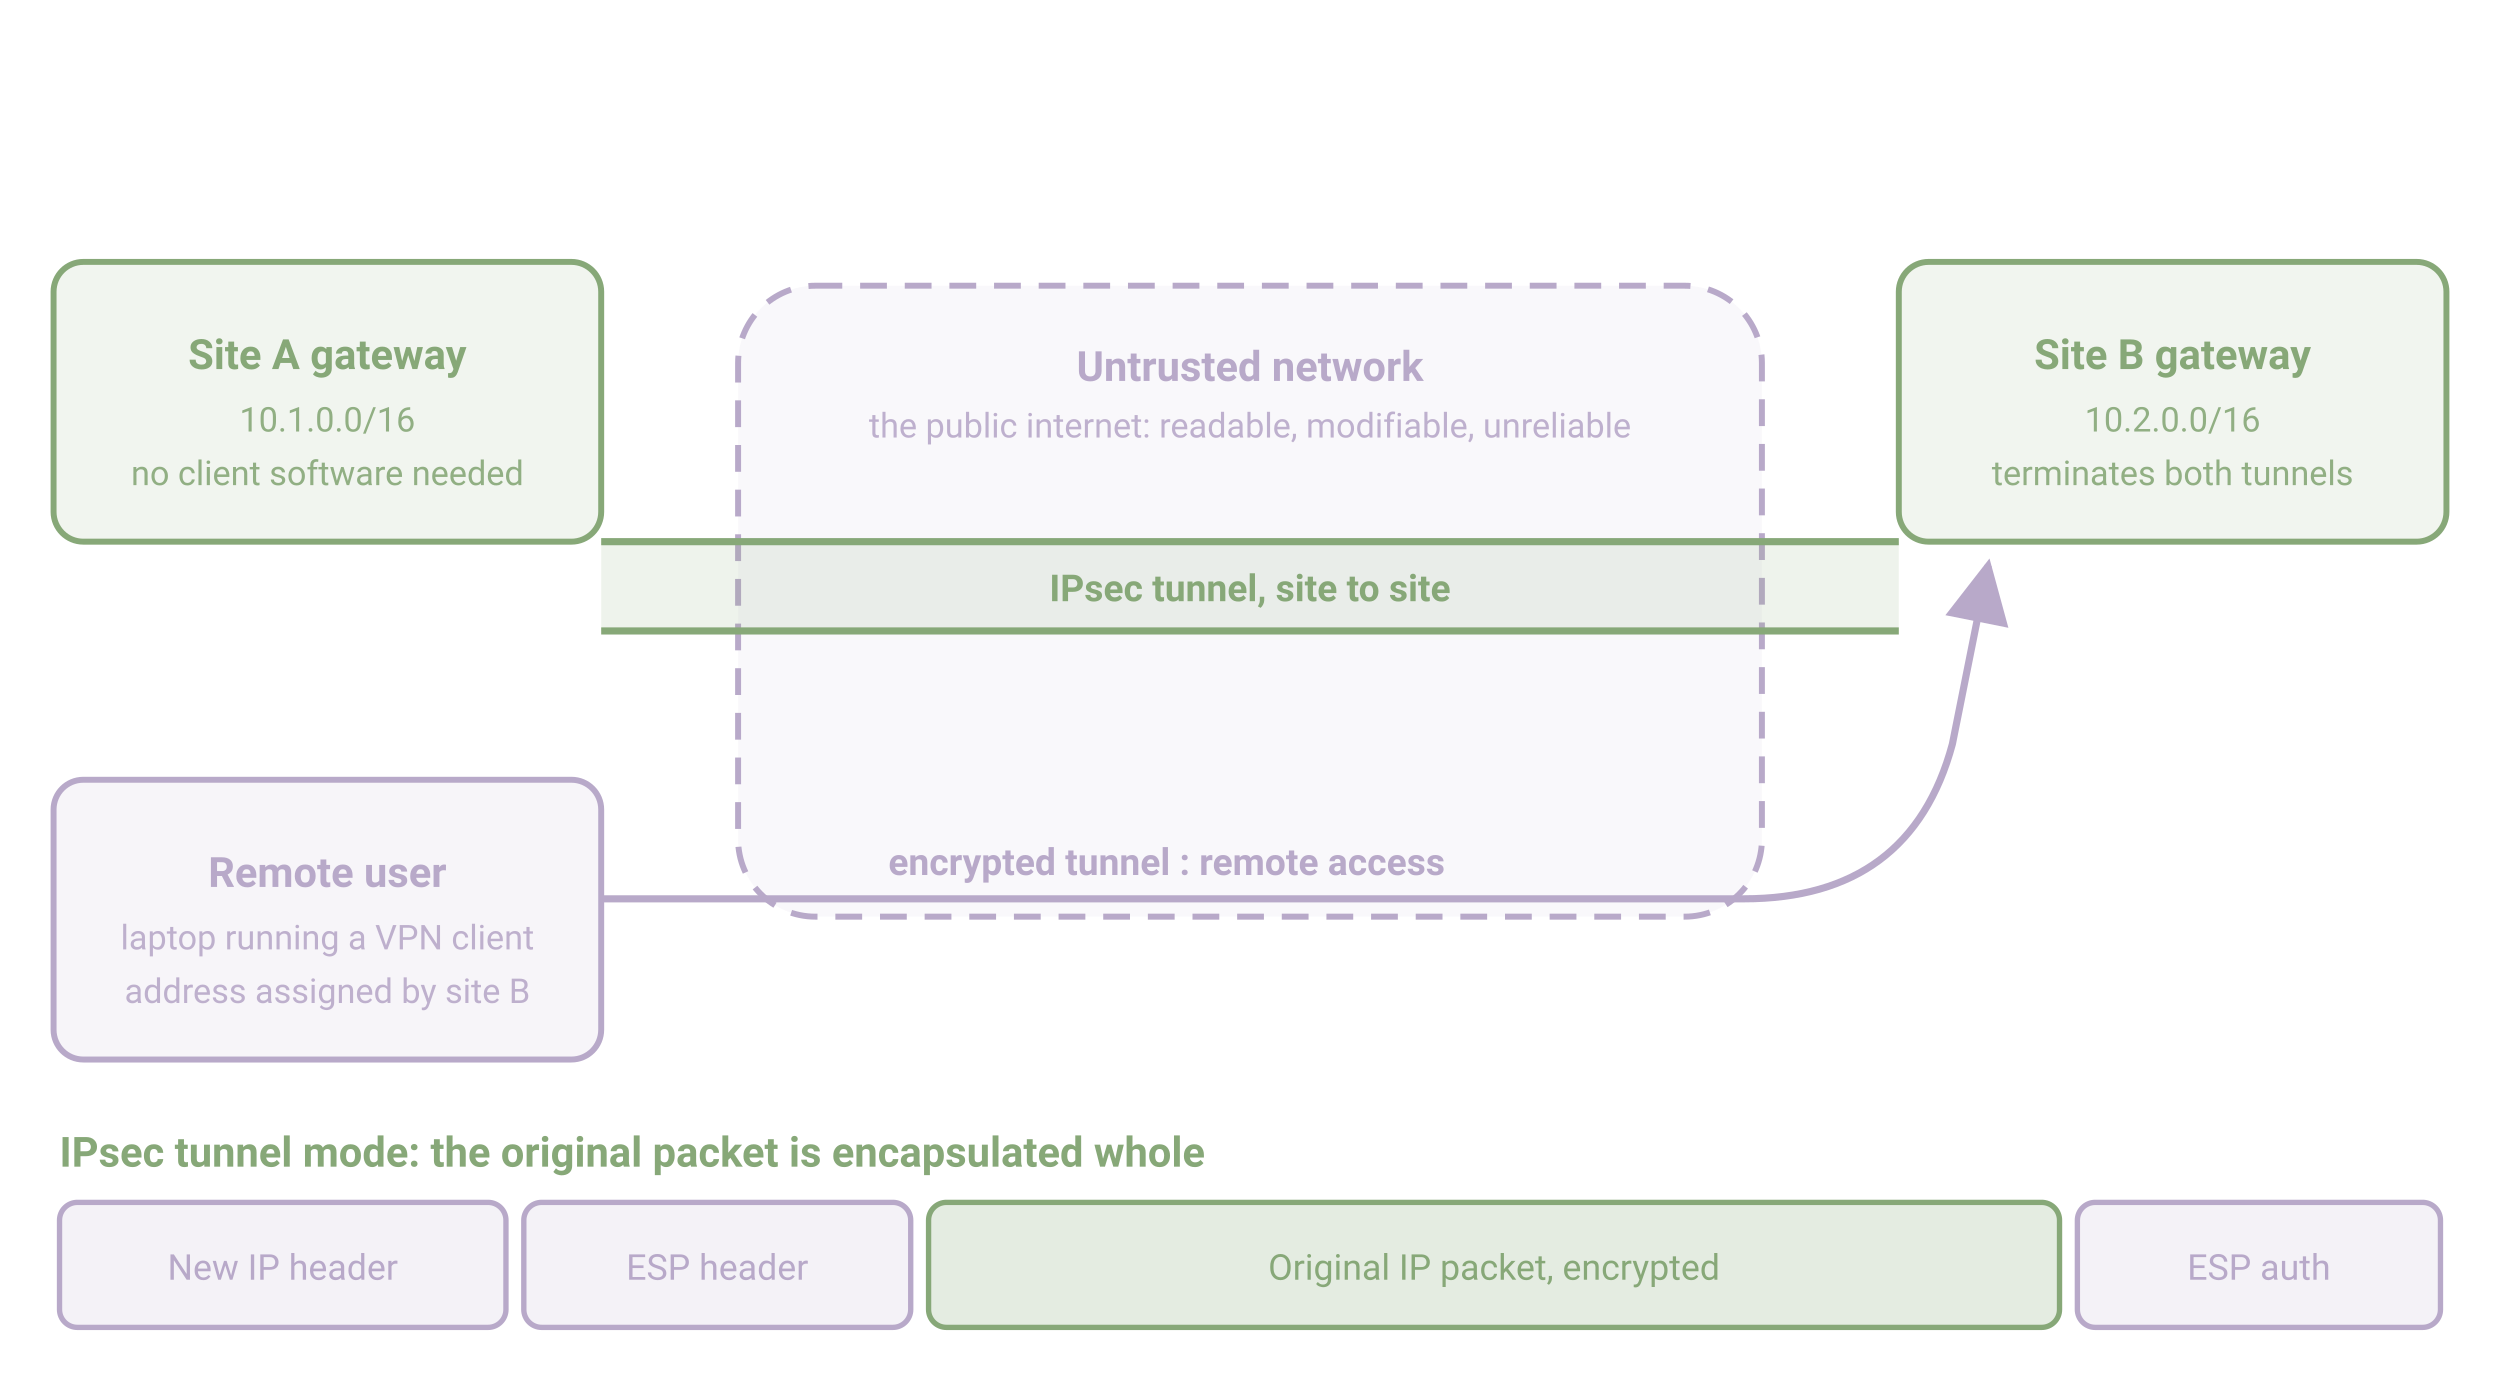
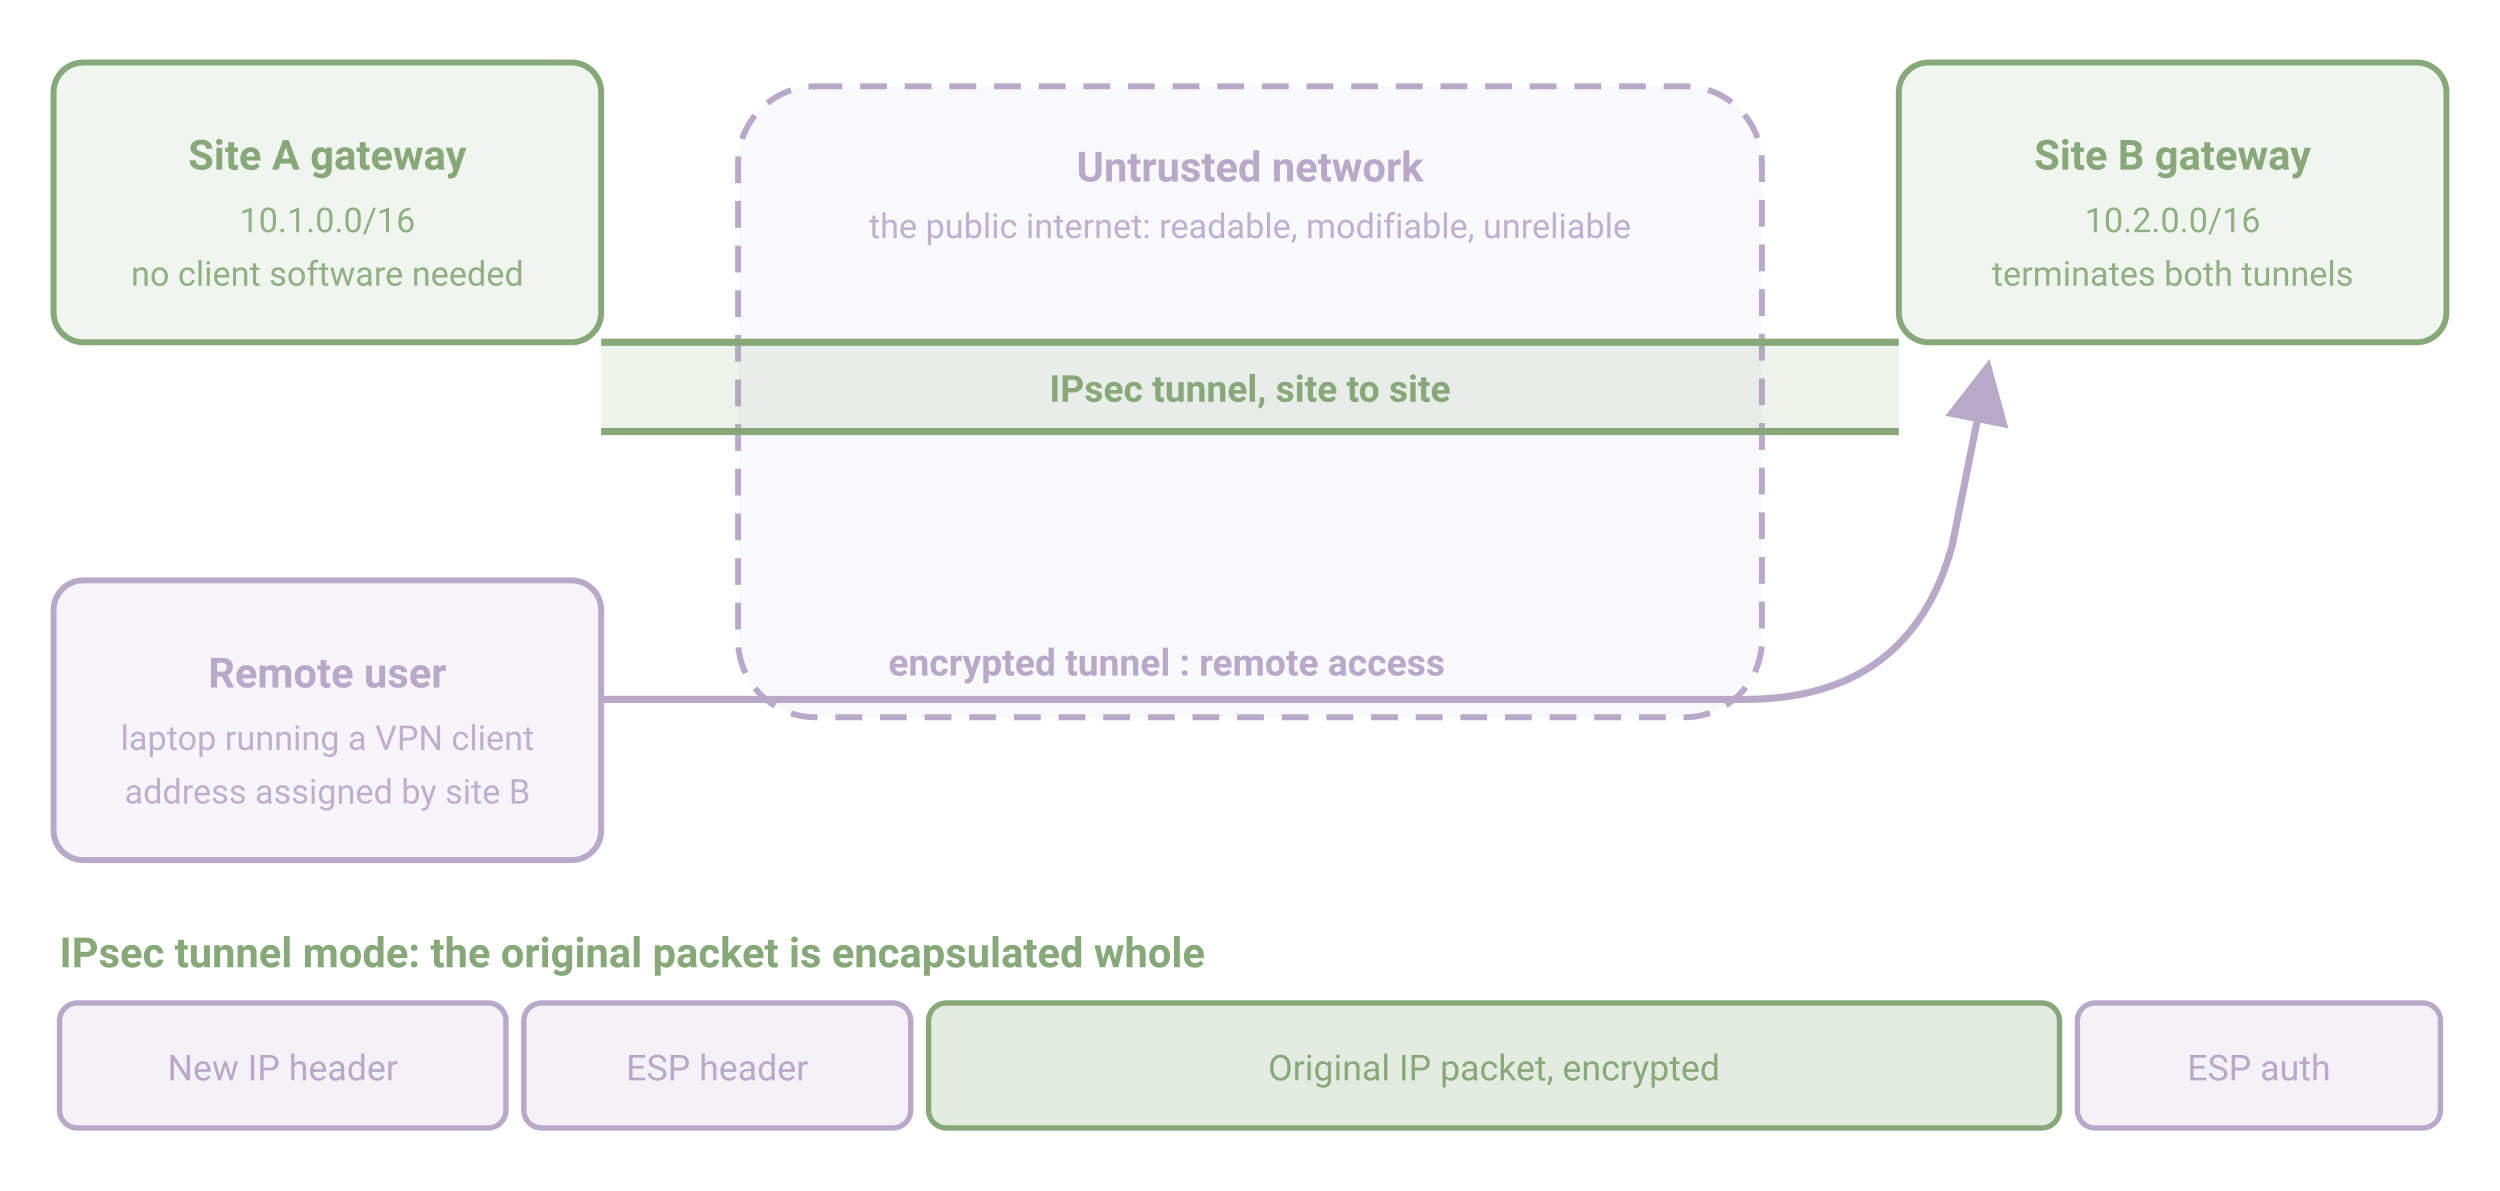
- <svg xmlns="http://www.w3.org/2000/svg" width="840" height="470" viewBox="0 0 840 470" role="img" aria-labelledby="t d">
+ <svg xmlns="http://www.w3.org/2000/svg" width="840" height="400" viewBox="0 67 840 400" role="img" aria-labelledby="t d">
  <defs>
    <marker id="as" markerWidth="9" markerHeight="9" refX="8" refY="4.5" orient="auto">
      <path d="M0,0 L9,4.5 L0,9 Z" fill="#87A878" />
    </marker>
    <marker id="al" markerWidth="9" markerHeight="9" refX="8" refY="4.5" orient="auto">
      <path d="M0,0 L9,4.5 L0,9 Z" fill="#B8A9C9" />
    </marker>
  </defs>
  <style>
 text{font-family:'Segoe UI',system-ui,-apple-system,Roboto,Arial,sans-serif}
 .hd{font-size:14px;font-weight:600}
 .sb{font-size:11.5px;fill-opacity:.9}
 .tl{font-size:12.5px;font-weight:600}
 .fx{font-size:12px}
 .cap{font-size:12px;fill-opacity:.9}
 .sg{fill:#87A878}.lv{fill:#B8A9C9}
</style>
  <rect x="248" y="96" width="344" height="212" rx="26" fill="#B8A9C9" fill-opacity=".08" stroke="#B8A9C9" stroke-width="2" stroke-dasharray="9 6" />
  <text class="hd lv" x="420" y="128" text-anchor="middle">Untrusted network</text>
  <text class="sb lv" x="420" y="147" text-anchor="middle">the public internet: readable, modifiable, unreliable</text>
  <rect x="18" y="88" width="184" height="94" rx="10" fill="#87A878" fill-opacity=".12" stroke="#87A878" stroke-width="2" />
  <text class="hd sg" x="110" y="124" text-anchor="middle">Site A gateway</text>
  <text class="sb sg" x="110" y="145" text-anchor="middle">10.1.0.0/16</text>
  <text class="sb sg" x="110" y="163" text-anchor="middle">no client software needed</text>
  <rect x="638" y="88" width="184" height="94" rx="10" fill="#87A878" fill-opacity=".12" stroke="#87A878" stroke-width="2" />
  <text class="hd sg" x="730" y="124" text-anchor="middle">Site B gateway</text>
  <text class="sb sg" x="730" y="145" text-anchor="middle">10.2.0.0/16</text>
  <text class="sb sg" x="730" y="163" text-anchor="middle">terminates both tunnels</text>
  <g fill="none" stroke="#87A878" stroke-width="2.4">
    <line x1="202" y1="182" x2="638" y2="182" />
    <line x1="202" y1="212" x2="638" y2="212" />
  </g>
  <rect x="202" y="182" width="436" height="30" fill="#87A878" fill-opacity=".14" />
  <text class="tl sg" x="420" y="202" text-anchor="middle">IPsec tunnel, site to site</text>
  <rect x="18" y="262" width="184" height="94" rx="10" fill="#B8A9C9" fill-opacity=".12" stroke="#B8A9C9" stroke-width="2" />
  <text class="hd lv" x="110" y="298" text-anchor="middle">Remote user</text>
  <text class="sb lv" x="110" y="319" text-anchor="middle">laptop running a VPN client</text>
  <text class="sb lv" x="110" y="337" text-anchor="middle">address assigned by site B</text>
  <path d="M202 302 L586 302 Q642 302 656 250 L668 190" fill="none" stroke="#B8A9C9" stroke-width="2.4" marker-end="url(#al)" />
  <text class="tl lv" x="392" y="294" text-anchor="middle">encrypted tunnel : remote access</text>
  <text class="hd sg" x="20" y="392">IPsec tunnel mode: the original packet is encapsulated whole</text>
  <g stroke-width="1.8">
    <rect x="20" y="404" width="150" height="42" rx="6" fill="#B8A9C9" fill-opacity=".16" stroke="#B8A9C9" />
    <rect x="176" y="404" width="130" height="42" rx="6" fill="#B8A9C9" fill-opacity=".16" stroke="#B8A9C9" />
    <rect x="312" y="404" width="380" height="42" rx="6" fill="#87A878" fill-opacity=".22" stroke="#87A878" />
    <rect x="698" y="404" width="122" height="42" rx="6" fill="#B8A9C9" fill-opacity=".16" stroke="#B8A9C9" />
  </g>
  <text class="fx lv" x="95" y="430" text-anchor="middle">New IP header</text>
  <text class="fx lv" x="241" y="430" text-anchor="middle">ESP header</text>
  <text class="fx sg" x="502" y="430" text-anchor="middle">Original IP packet, encrypted</text>
  <text class="fx lv" x="759" y="430" text-anchor="middle">ESP auth</text>
</svg>
